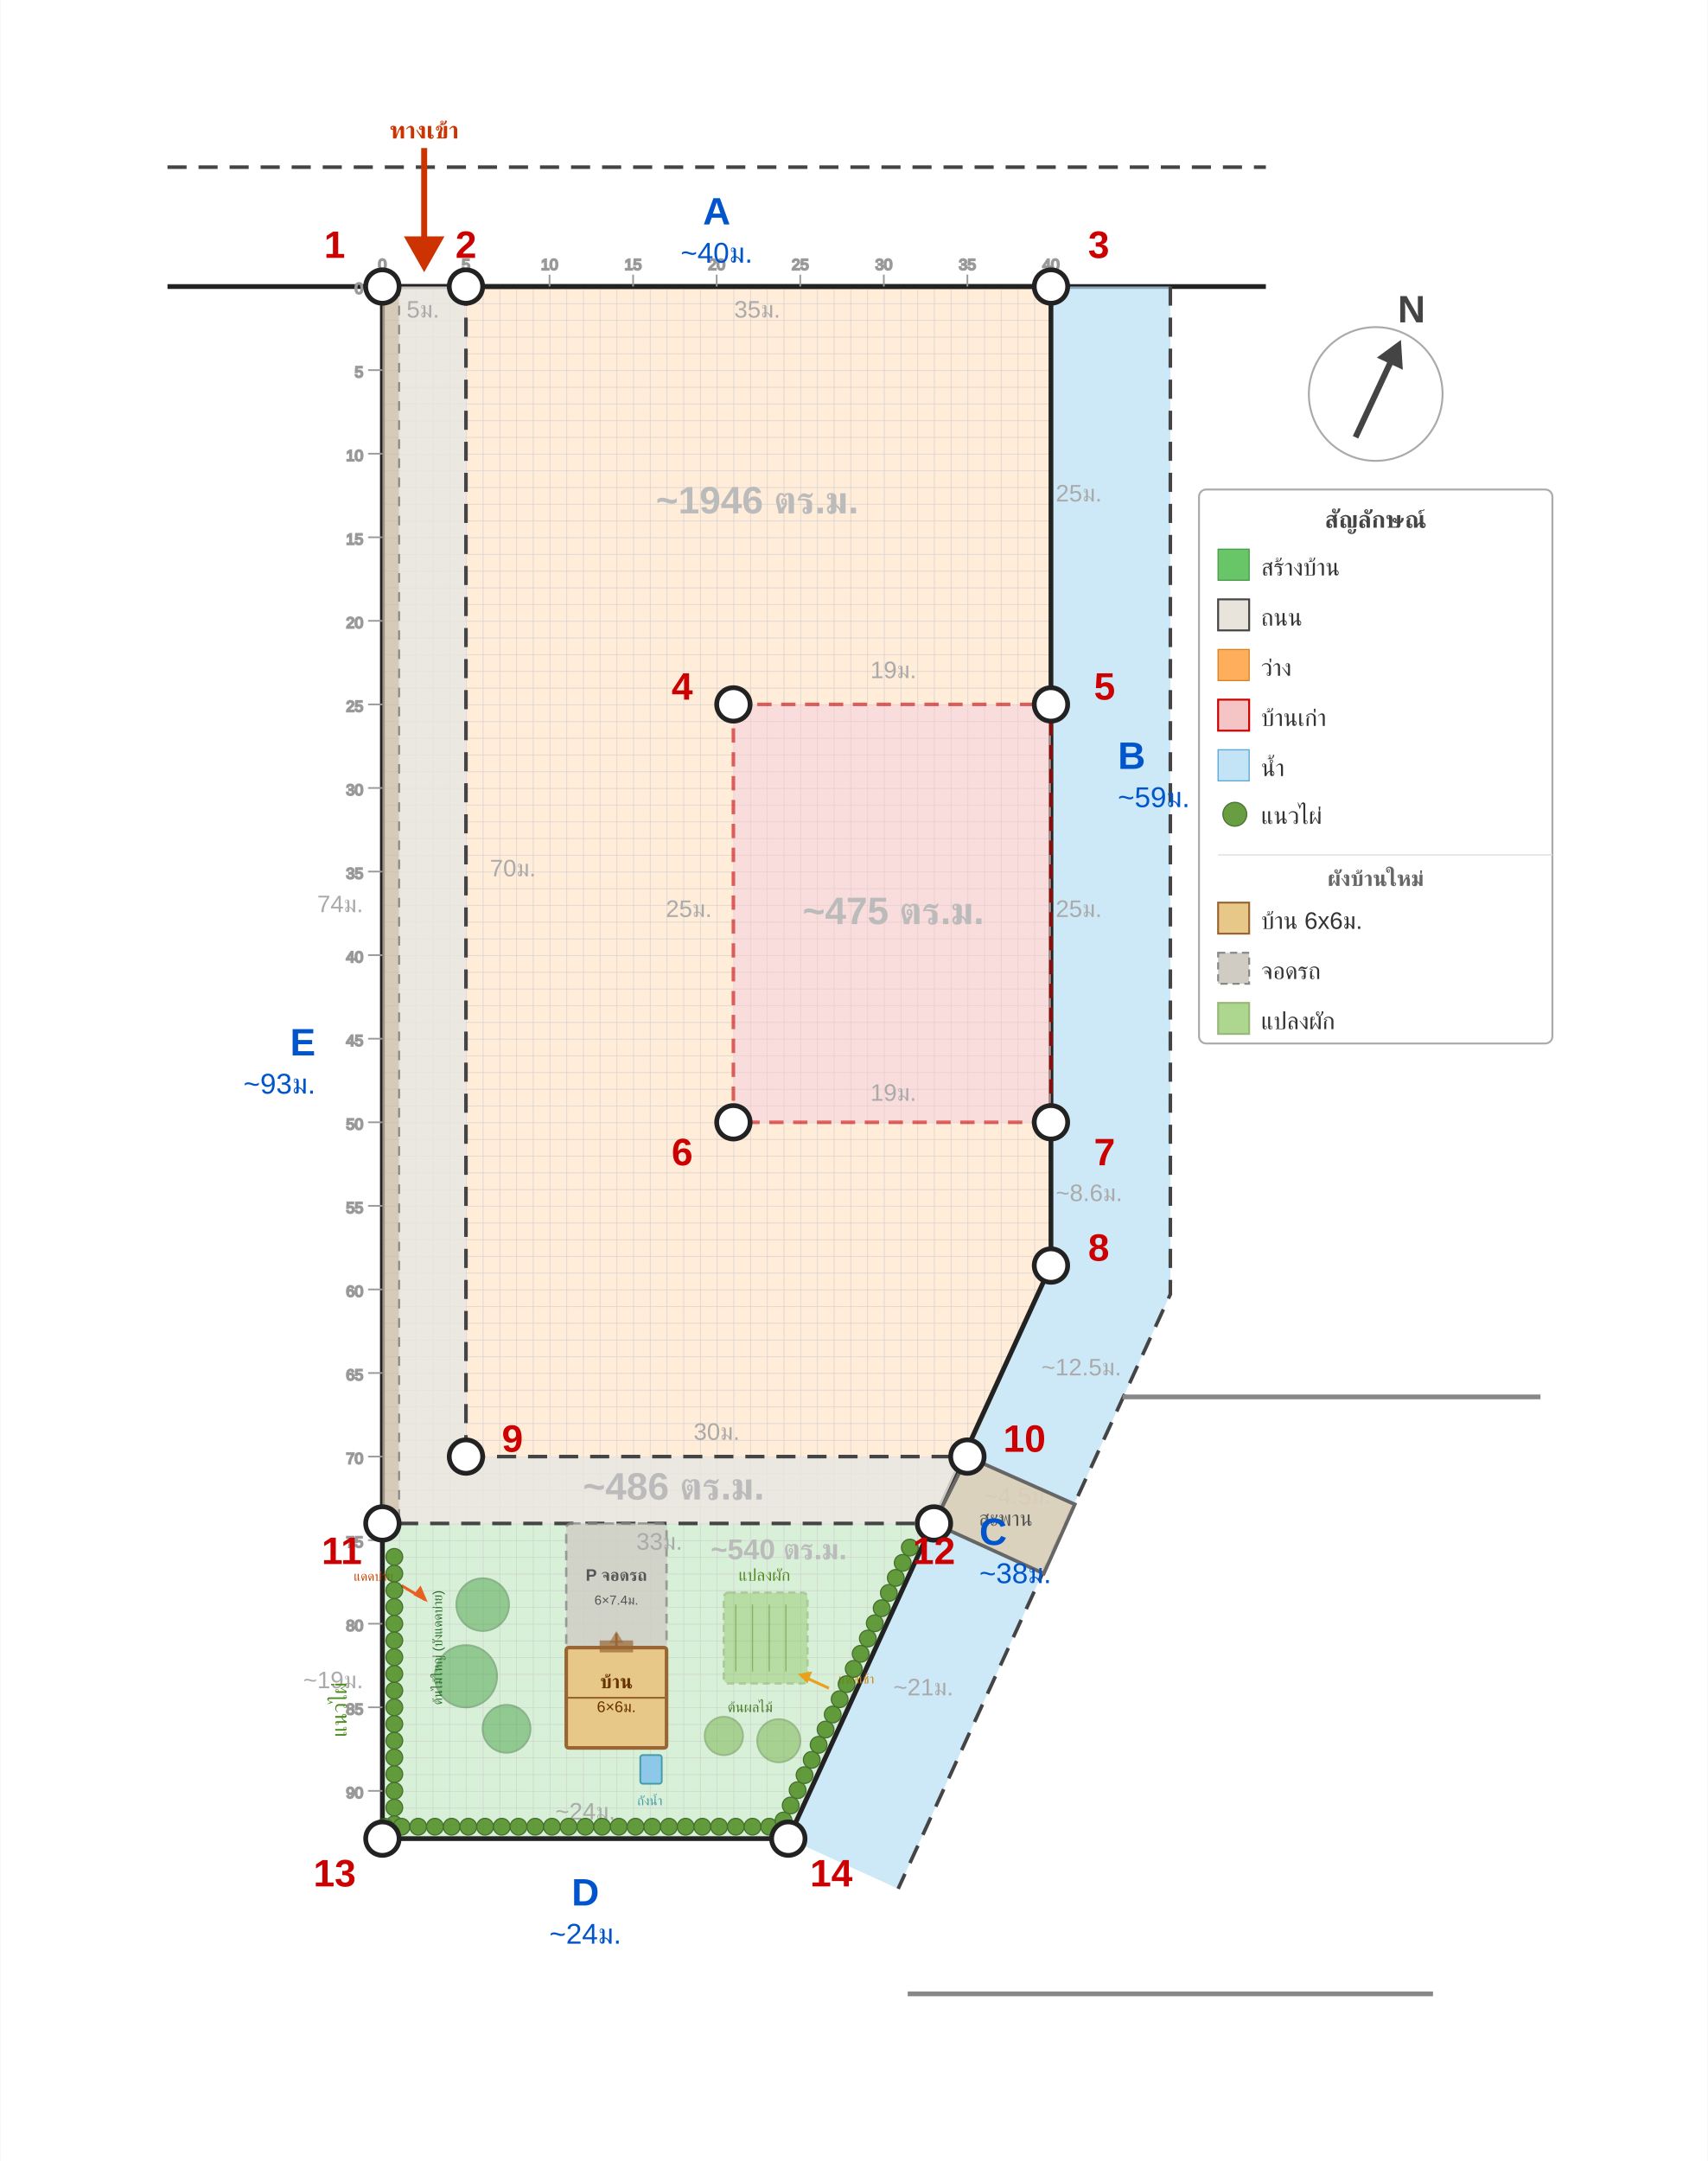
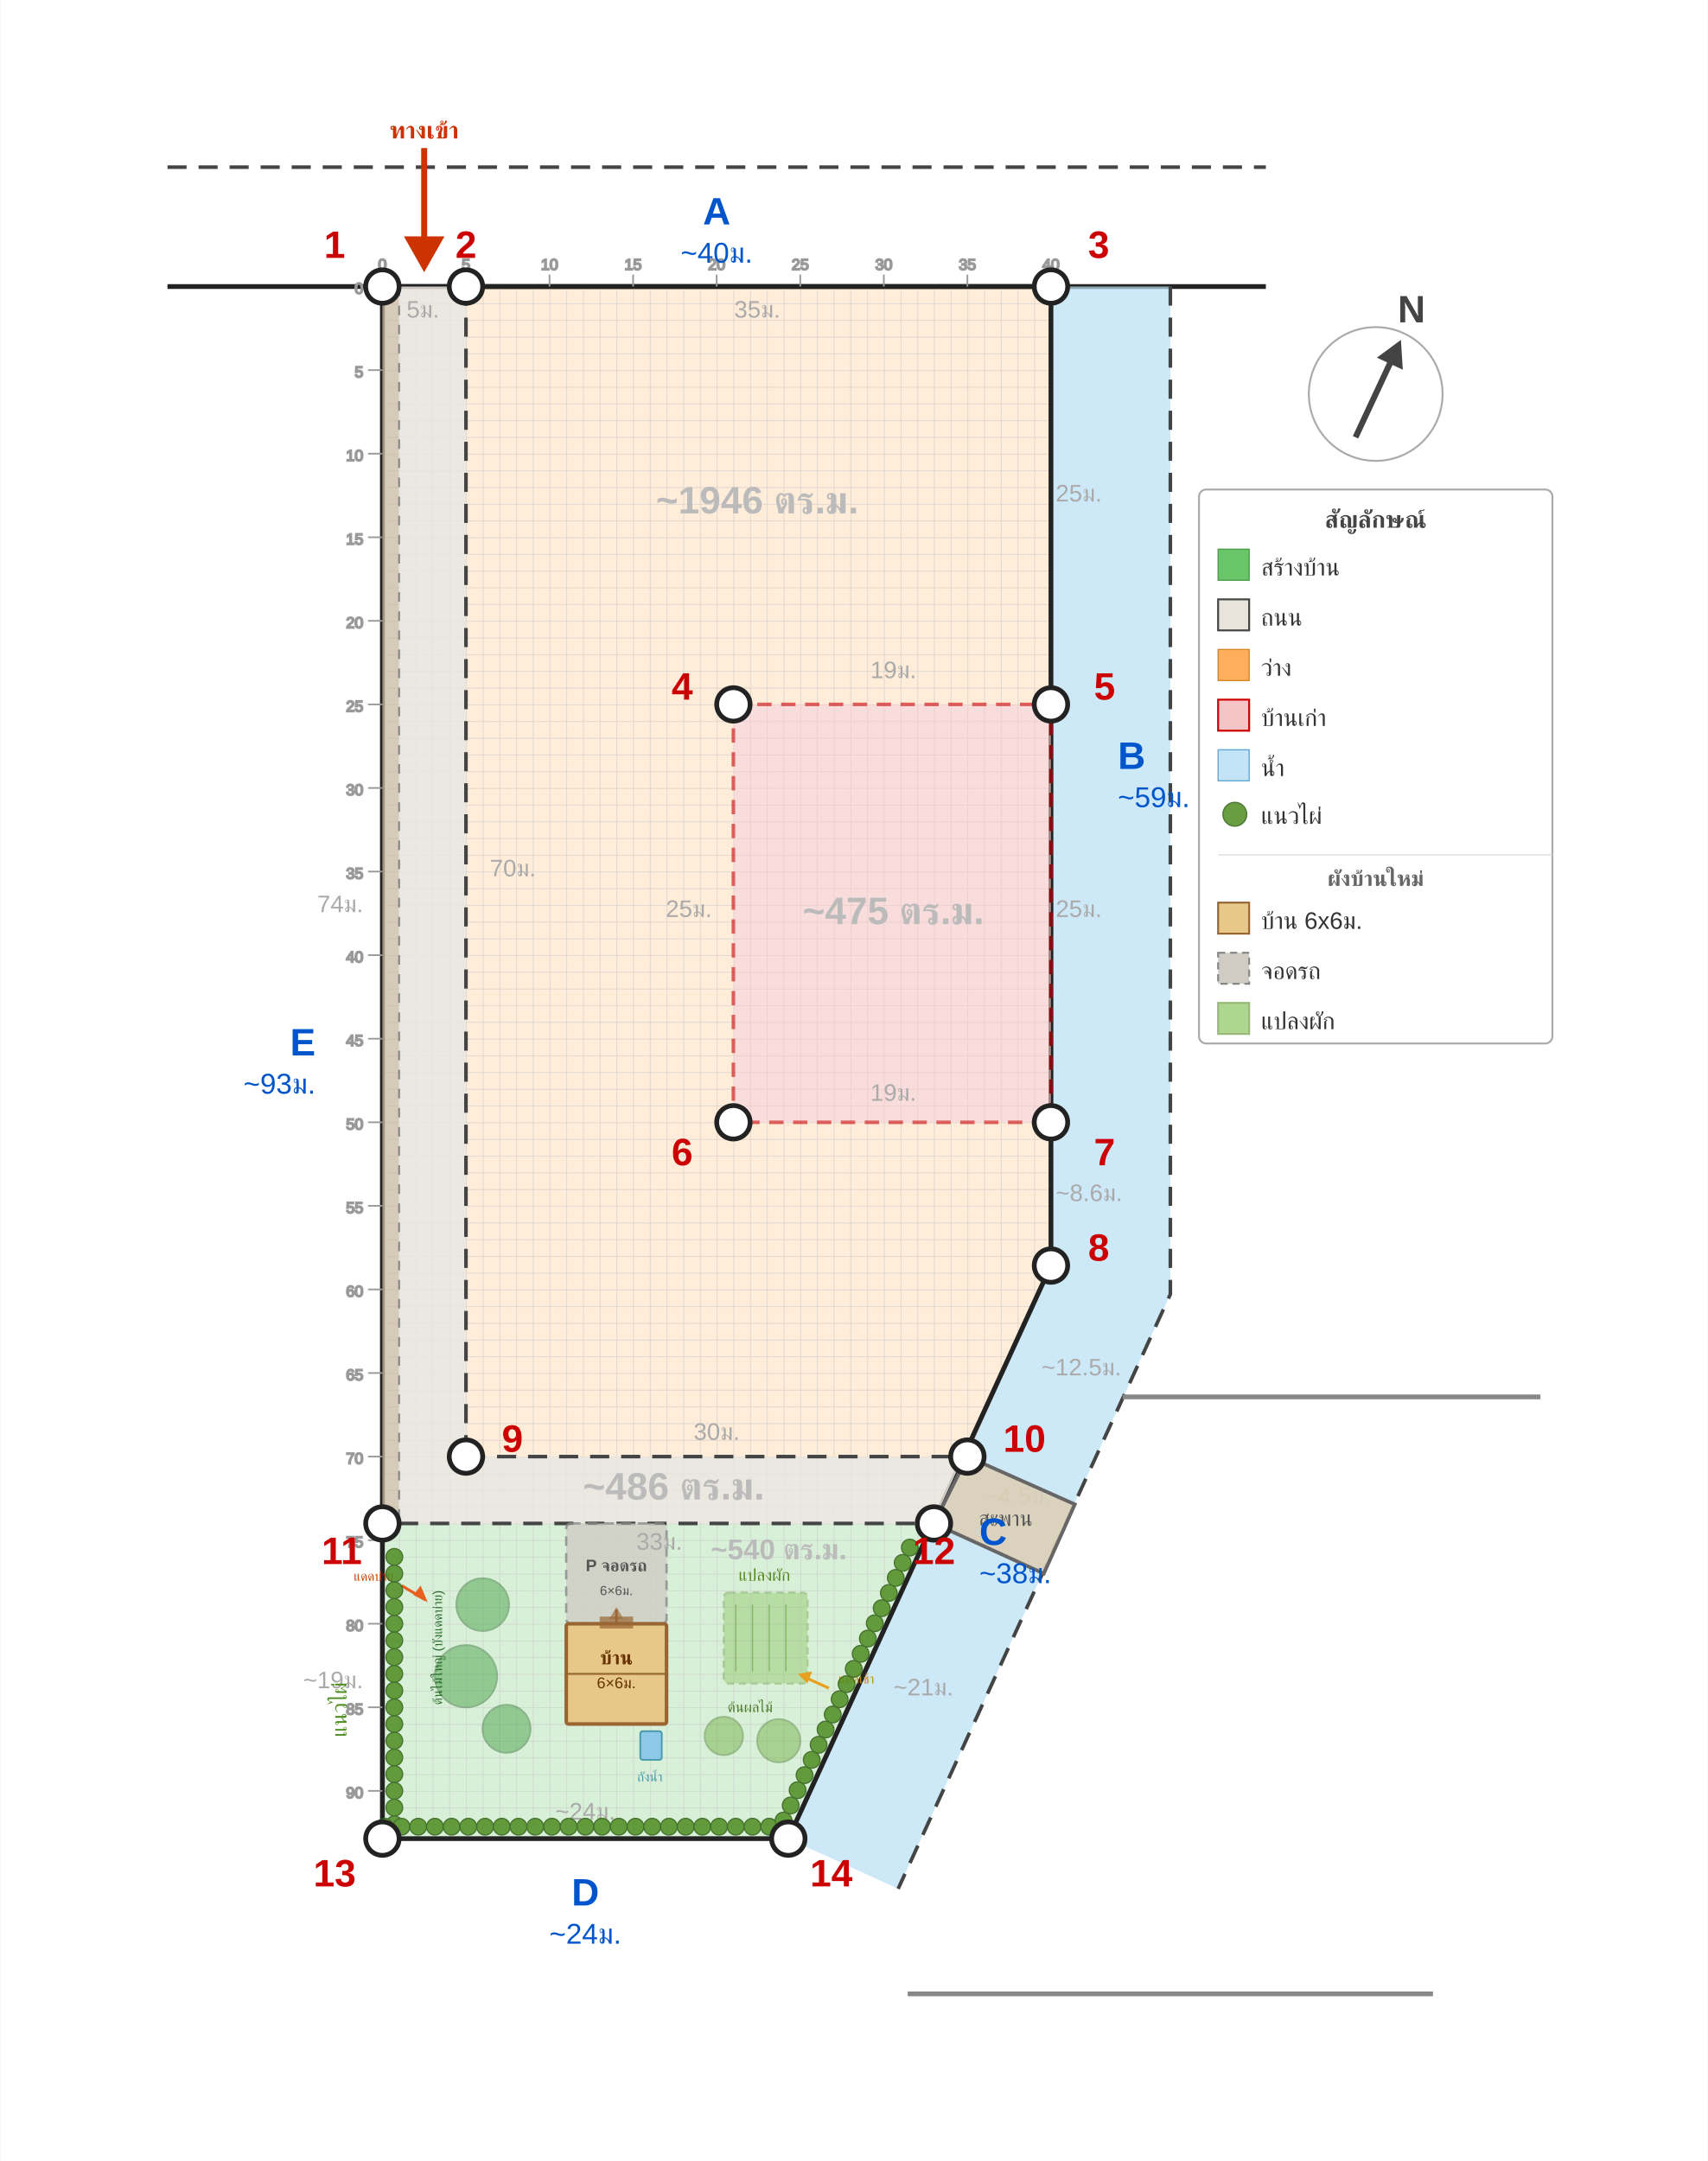
<svg xmlns="http://www.w3.org/2000/svg" viewBox="-10 10 715 905" width="1610" height="2037">
  <rect x="-10" y="10" width="715" height="905" fill="white" />
  <defs>
    <pattern id="grid1m" x="150" y="130" width="7" height="7" patternUnits="userSpaceOnUse">
      <line x1="0" y1="0" x2="7" y2="0" stroke="#ccc" stroke-width="0.4" />
      <line x1="0" y1="0" x2="0" y2="7" stroke="#ccc" stroke-width="0.4" />
    </pattern>
  </defs>
  <line x1="60" y1="80" x2="520" y2="80" stroke="#444" stroke-width="1.5" stroke-dasharray="8,5" />
  <line x1="60" y1="130" x2="520" y2="130" stroke="#222" stroke-width="2" />
  <polygon points="430,130 480,130 480,552 366,801 320,780 430,540" fill="#b8dff5" stroke="none" opacity="0.7" />
  <polyline points="480,130 480,552 366,801" fill="none" stroke="#444" stroke-width="1.5" stroke-dasharray="8,5" />
  <polygon points="150,648 381,648 320,780 150,780" fill="#4dbb4d" opacity="0.22" stroke="none" />
  <polygon points="185,130 430,130 430,305 297,305 297,480 430,480 430,540 395,620 185,620" fill="#ffa040" opacity="0.20" stroke="none" />
  <polygon points="150,130 430,130 430,540 320,780 150,780" fill="url(#grid1m)" stroke="none" />
  <polygon points="       150,130       430,130       430,540       320,780       150,780     " fill="none" stroke="#222" stroke-width="2" stroke-linejoin="round" />
  <g stroke="#999" stroke-width="0.7" fill="#999" font-family="Arial" font-size="6.5" text-anchor="middle">
    <line x1="150" y1="125" x2="150" y2="130" />
    <text x="150" y="123">0</text>
    <line x1="185" y1="125" x2="185" y2="130" />
    <text x="185" y="123">5</text>
    <line x1="220" y1="125" x2="220" y2="130" />
    <text x="220" y="123">10</text>
    <line x1="255" y1="125" x2="255" y2="130" />
    <text x="255" y="123">15</text>
    <line x1="290" y1="125" x2="290" y2="130" />
    <text x="290" y="123">20</text>
    <line x1="325" y1="125" x2="325" y2="130" />
    <text x="325" y="123">25</text>
    <line x1="360" y1="125" x2="360" y2="130" />
    <text x="360" y="123">30</text>
    <line x1="395" y1="125" x2="395" y2="130" />
    <text x="395" y="123">35</text>
    <line x1="430" y1="125" x2="430" y2="130" />
    <text x="430" y="123">40</text>
  </g>
  <g stroke="#999" stroke-width="0.7" fill="#999" font-family="Arial" font-size="6.5" text-anchor="end">
    <line x1="144" y1="130" x2="150" y2="130" />
    <text x="142" y="133">0</text>
    <line x1="144" y1="165" x2="150" y2="165" />
    <text x="142" y="168">5</text>
    <line x1="144" y1="200" x2="150" y2="200" />
    <text x="142" y="203">10</text>
    <line x1="144" y1="235" x2="150" y2="235" />
    <text x="142" y="238">15</text>
    <line x1="144" y1="270" x2="150" y2="270" />
    <text x="142" y="273">20</text>
    <line x1="144" y1="305" x2="150" y2="305" />
    <text x="142" y="308">25</text>
    <line x1="144" y1="340" x2="150" y2="340" />
    <text x="142" y="343">30</text>
    <line x1="144" y1="375" x2="150" y2="375" />
    <text x="142" y="378">35</text>
    <line x1="144" y1="410" x2="150" y2="410" />
    <text x="142" y="413">40</text>
    <line x1="144" y1="445" x2="150" y2="445" />
    <text x="142" y="448">45</text>
    <line x1="144" y1="480" x2="150" y2="480" />
    <text x="142" y="483">50</text>
    <line x1="144" y1="515" x2="150" y2="515" />
    <text x="142" y="518">55</text>
    <line x1="144" y1="550" x2="150" y2="550" />
    <text x="142" y="553">60</text>
    <line x1="144" y1="585" x2="150" y2="585" />
    <text x="142" y="588">65</text>
    <line x1="144" y1="620" x2="150" y2="620" />
    <text x="142" y="623">70</text>
    <line x1="144" y1="655" x2="150" y2="655" />
    <text x="142" y="658">75</text>
    <line x1="144" y1="690" x2="150" y2="690" />
    <text x="142" y="693">80</text>
    <line x1="144" y1="725" x2="150" y2="725" />
    <text x="142" y="728">85</text>
    <line x1="144" y1="760" x2="150" y2="760" />
    <text x="142" y="763">90</text>
  </g>
  <rect x="150" y="130" width="7" height="518" fill="#c8b8a0" opacity="0.75" />
  <rect x="157" y="130" width="28" height="490" fill="#e8e4dc" opacity="0.85" />
  <polygon points="157,620 393.3,620 380.5,648 157,648" fill="#e8e4dc" opacity="0.85" />
  <line x1="185" y1="130" x2="185" y2="620" stroke="#444" stroke-width="1.5" stroke-dasharray="8,5" />
  <line x1="157" y1="130" x2="157" y2="648" stroke="#888" stroke-width="0.8" stroke-dasharray="4,4" />
  <line x1="185" y1="620" x2="393.3" y2="620" stroke="#444" stroke-width="1.5" stroke-dasharray="8,5" />
  <line x1="157" y1="648" x2="380.5" y2="648" stroke="#444" stroke-width="1.5" stroke-dasharray="8,5" />
  <rect x="297" y="305" width="133" height="175" fill="#f5c5c5" opacity="0.6" stroke="#c00" stroke-width="1.5" stroke-dasharray="6,4" />
-   <rect x="227" y="648" width="42" height="52" fill="#d0ccc4" opacity="0.8" stroke="#888" stroke-width="1" stroke-dasharray="4,3" rx="2" />
-   <text x="248" y="672" font-family="Arial" font-size="7" font-weight="bold" fill="#555" text-anchor="middle">P จอดรถ</text>
-   <text x="248" y="682" font-family="Arial" font-size="5.5" fill="#555" text-anchor="middle">6×7.4ม.</text>
-   <rect x="227" y="700" width="42" height="42" fill="#e8c888" stroke="#996633" stroke-width="1.5" rx="1" />
-   <line x1="227" y1="721" x2="269" y2="721" stroke="#996633" stroke-width="0.8" />
-   <rect x="241" y="697" width="14" height="5" fill="#996633" opacity="0.7" stroke="none" />
-   <line x1="248" y1="700" x2="248" y2="694" stroke="#996633" stroke-width="1" marker-end="none" />
-   <polygon points="248,693 245,698 251,698" fill="#996633" opacity="0.6" />
-   <text x="248" y="717" font-family="Arial" font-size="8" font-weight="bold" fill="#663300" text-anchor="middle">บ้าน</text>
-   <text x="248" y="727" font-family="Arial" font-size="6.5" fill="#663300" text-anchor="middle">6×6ม.</text>
-   <rect x="258" y="745" width="9" height="12" fill="#8ec8e8" stroke="#4499aa" stroke-width="0.7" rx="1" />
-   <text x="262" y="766" font-family="Arial" font-size="5.5" fill="#4499aa" text-anchor="middle">ถังน้ำ</text>
+   <rect x="227" y="648" width="42" height="42" fill="#d0ccc4" opacity="0.8" stroke="#888" stroke-width="1" stroke-dasharray="4,3" rx="2" />
+   <text x="248" y="668" font-family="Arial" font-size="7" font-weight="bold" fill="#555" text-anchor="middle">P จอดรถ</text>
+   <text x="248" y="678" font-family="Arial" font-size="5.5" fill="#555" text-anchor="middle">6×6ม.</text>
+   <rect x="227" y="690" width="42" height="42" fill="#e8c888" stroke="#996633" stroke-width="1.5" rx="1" />
+   <line x1="227" y1="711" x2="269" y2="711" stroke="#996633" stroke-width="0.8" />
+   <rect x="241" y="687" width="14" height="5" fill="#996633" opacity="0.7" stroke="none" />
+   <line x1="248" y1="690" x2="248" y2="684" stroke="#996633" stroke-width="1" marker-end="none" />
+   <polygon points="248,683 245,688 251,688" fill="#996633" opacity="0.6" />
+   <text x="248" y="707" font-family="Arial" font-size="8" font-weight="bold" fill="#663300" text-anchor="middle">บ้าน</text>
+   <text x="248" y="717" font-family="Arial" font-size="6.5" fill="#663300" text-anchor="middle">6×6ม.</text>
+   <rect x="258" y="735" width="9" height="12" fill="#8ec8e8" stroke="#4499aa" stroke-width="0.7" rx="1" />
+   <text x="262" y="756" font-family="Arial" font-size="5.5" fill="#4499aa" text-anchor="middle">ถังน้ำ</text>
  <rect x="293" y="677" width="35" height="38" fill="#77bb44" opacity="0.35" stroke="#558822" stroke-width="1" stroke-dasharray="3,2" rx="2" />
  <line x1="298" y1="682" x2="298" y2="710" stroke="#558822" stroke-width="0.5" opacity="0.5" />
  <line x1="305" y1="682" x2="305" y2="710" stroke="#558822" stroke-width="0.5" opacity="0.5" />
  <line x1="312" y1="682" x2="312" y2="710" stroke="#558822" stroke-width="0.5" opacity="0.5" />
  <line x1="319" y1="682" x2="319" y2="710" stroke="#558822" stroke-width="0.5" opacity="0.5" />
  <text x="310" y="672" font-family="Arial" font-size="7" fill="#558822" text-anchor="middle">แปลงผัก</text>
  <circle cx="192" cy="682" r="11" fill="#3a9a3a" opacity="0.45" stroke="#2a6a2a" stroke-width="0.8" />
  <circle cx="185" cy="712" r="13" fill="#3a9a3a" opacity="0.45" stroke="#2a6a2a" stroke-width="0.8" />
  <circle cx="202" cy="734" r="10" fill="#3a9a3a" opacity="0.45" stroke="#2a6a2a" stroke-width="0.8" />
  <text x="175" y="700" font-family="Arial" font-size="5.5" fill="#2a6a2a" text-anchor="middle" transform="rotate(-90,175,700)">ต้นไม้ใหญ่ (บังแดดบ่าย)</text>
  <circle cx="293" cy="737" r="8" fill="#6aaa3a" opacity="0.45" stroke="#4a7a2a" stroke-width="0.8" />
  <circle cx="316" cy="739" r="9" fill="#6aaa3a" opacity="0.45" stroke="#4a7a2a" stroke-width="0.8" />
  <text x="304" y="727" font-family="Arial" font-size="6" fill="#4a7a2a" text-anchor="middle">ต้นผลไม้</text>
  <g transform="translate(321,710)">
    <line x1="16" y1="7" x2="5" y2="2" stroke="#e8a020" stroke-width="1.2" />
    <polygon points="3,1 9,0 7,5" fill="#e8a020" />
    <text x="20" y="5" font-family="Arial" font-size="5.5" fill="#cc8800">แดดเช้า</text>
  </g>
  <g transform="translate(168,680)">
    <line x1="-10" y1="-6" x2="0" y2="0" stroke="#e86020" stroke-width="1.2" />
    <polygon points="1,1 -5,-2 -2,-6" fill="#e86020" />
    <text x="-30" y="-8" font-family="Arial" font-size="5.5" fill="#cc4400">แดดบ่าย</text>
  </g>
  <text x="272" y="638" font-family="Arial" font-size="16" font-weight="bold" fill="#bbb" text-anchor="middle">~486 ตร.ม.</text>
  <text x="364" y="397" font-family="Arial" font-size="16" font-weight="bold" fill="#bbb" text-anchor="middle">~475 ตร.ม.</text>
  <text x="307" y="225" font-family="Arial" font-size="16" font-weight="bold" fill="#bbb" text-anchor="middle">~1946 ตร.ม.</text>
  <text x="316" y="663" font-family="Arial" font-size="12" font-weight="bold" fill="#bbb" text-anchor="middle">~540 ตร.ม.</text>
  <g font-family="Arial" font-size="10" fill="#aaa">
    <text x="167" y="143" text-anchor="middle">5ม.</text>
    <text x="307" y="143" text-anchor="middle">35ม.</text>
    <text x="142" y="392" text-anchor="end">74ม.</text>
    <text x="142" y="717" text-anchor="end">~19ม.</text>
    <text x="235" y="772" text-anchor="middle">~24ม.</text>
    <text x="426" y="586" text-anchor="start">~12.5ม.</text>
    <text x="402" y="640" text-anchor="start">~4.5ม.</text>
    <text x="364" y="720" text-anchor="start">~21ม.</text>
    <text x="432" y="220" text-anchor="start">25ม.</text>
    <text x="432" y="394" text-anchor="start">25ม.</text>
    <text x="432" y="513" text-anchor="start">~8.6ม.</text>
    <text x="195" y="377" text-anchor="start">70ม.</text>
    <text x="290" y="613" text-anchor="middle">30ม.</text>
    <text x="266" y="659" text-anchor="middle">33ม.</text>
    <text x="364" y="294" text-anchor="middle">19ม.</text>
    <text x="288" y="394" text-anchor="end">25ม.</text>
    <text x="364" y="471" text-anchor="middle">19ม.</text>
  </g>
  <g id="bamboo-line" fill="#4e8c20" stroke="#2a5a10" stroke-width="0.5" opacity="0.85">
    <circle cx="155" cy="662" r="3.5" />
    <circle cx="155" cy="669" r="3.5" />
    <circle cx="155" cy="676" r="3.5" />
    <circle cx="155" cy="683" r="3.5" />
    <circle cx="155" cy="690" r="3.5" />
    <circle cx="155" cy="697" r="3.5" />
    <circle cx="155" cy="704" r="3.5" />
    <circle cx="155" cy="711" r="3.5" />
    <circle cx="155" cy="718" r="3.5" />
    <circle cx="155" cy="725" r="3.5" />
    <circle cx="155" cy="732" r="3.5" />
    <circle cx="155" cy="739" r="3.5" />
    <circle cx="155" cy="746" r="3.5" />
    <circle cx="155" cy="753" r="3.5" />
    <circle cx="155" cy="760" r="3.5" />
    <circle cx="155" cy="767" r="3.5" />
    <circle cx="155" cy="774" r="3.5" />
    <circle cx="151" cy="775" r="3.5" />
    <circle cx="158" cy="775" r="3.5" />
    <circle cx="165" cy="775" r="3.5" />
    <circle cx="172" cy="775" r="3.5" />
    <circle cx="179" cy="775" r="3.5" />
    <circle cx="186" cy="775" r="3.5" />
    <circle cx="193" cy="775" r="3.5" />
    <circle cx="200" cy="775" r="3.5" />
    <circle cx="207" cy="775" r="3.5" />
    <circle cx="214" cy="775" r="3.5" />
    <circle cx="221" cy="775" r="3.5" />
    <circle cx="228" cy="775" r="3.5" />
    <circle cx="235" cy="775" r="3.5" />
    <circle cx="242" cy="775" r="3.5" />
    <circle cx="249" cy="775" r="3.5" />
    <circle cx="256" cy="775" r="3.5" />
    <circle cx="263" cy="775" r="3.5" />
    <circle cx="270" cy="775" r="3.5" />
    <circle cx="277" cy="775" r="3.5" />
    <circle cx="284" cy="775" r="3.5" />
    <circle cx="291" cy="775" r="3.5" />
    <circle cx="298" cy="775" r="3.5" />
    <circle cx="305" cy="775" r="3.5" />
    <circle cx="312" cy="775" r="3.5" />
    <circle cx="319" cy="775" r="3.5" />
    <circle cx="318.0" cy="772.4" r="3.5" />
    <circle cx="321.0" cy="766.1" r="3.5" />
    <circle cx="323.9" cy="759.7" r="3.5" />
    <circle cx="326.8" cy="753.4" r="3.5" />
    <circle cx="329.8" cy="747.0" r="3.5" />
    <circle cx="332.7" cy="740.7" r="3.5" />
    <circle cx="335.6" cy="734.3" r="3.5" />
    <circle cx="338.6" cy="728.0" r="3.5" />
    <circle cx="341.5" cy="721.6" r="3.5" />
    <circle cx="344.4" cy="715.3" r="3.5" />
    <circle cx="347.4" cy="708.9" r="3.5" />
    <circle cx="350.3" cy="702.6" r="3.5" />
    <circle cx="353.3" cy="696.2" r="3.5" />
    <circle cx="356.2" cy="689.8" r="3.5" />
    <circle cx="359.1" cy="683.5" r="3.5" />
    <circle cx="362.1" cy="677.1" r="3.5" />
    <circle cx="365.0" cy="670.8" r="3.5" />
    <circle cx="367.9" cy="664.5" r="3.5" />
    <circle cx="370.9" cy="658.1" r="3.5" />
  </g>
  <text x="135" y="726" font-family="Arial" font-size="9" fill="#4e8c20" text-anchor="middle" transform="rotate(-90,135,726)">แนวไผ่</text>
  <polygon points="395,620 440,640 427,669 381,648" fill="#ddd0b8" fill-opacity="0.9" stroke="#666" stroke-width="1.5" />
  <text x="411" y="649" font-family="Arial" font-size="9" fill="#555" text-anchor="middle">สะพาน</text>
  <line x1="460" y1="595" x2="635" y2="595" stroke="#888" stroke-width="2" />
  <line x1="370" y1="845" x2="590" y2="845" stroke="#888" stroke-width="2" />
  <circle cx="150" cy="130" r="7" fill="white" stroke="#222" stroke-width="2" />
  <circle cx="430" cy="130" r="7" fill="white" stroke="#222" stroke-width="2" />
  <circle cx="430" cy="540" r="7" fill="white" stroke="#222" stroke-width="2" />
  <circle cx="320" cy="780" r="7" fill="white" stroke="#222" stroke-width="2" />
  <circle cx="150" cy="780" r="7" fill="white" stroke="#222" stroke-width="2" />
  <circle cx="185" cy="130" r="7" fill="white" stroke="#222" stroke-width="2" />
  <circle cx="185" cy="620" r="7" fill="white" stroke="#222" stroke-width="2" />
  <circle cx="395" cy="620" r="7" fill="white" stroke="#222" stroke-width="2" />
  <circle cx="150" cy="648" r="7" fill="white" stroke="#222" stroke-width="2" />
  <circle cx="381" cy="648" r="7" fill="white" stroke="#222" stroke-width="2" />
  <circle cx="297" cy="305" r="7" fill="white" stroke="#222" stroke-width="2" />
  <circle cx="430" cy="305" r="7" fill="white" stroke="#222" stroke-width="2" />
  <circle cx="297" cy="480" r="7" fill="white" stroke="#222" stroke-width="2" />
  <circle cx="430" cy="480" r="7" fill="white" stroke="#222" stroke-width="2" />
  <text x="130" y="118" font-family="Arial" font-size="16" font-weight="bold" fill="#c00" text-anchor="middle">1</text>
  <text x="185" y="118" font-family="Arial" font-size="16" font-weight="bold" fill="#c00" text-anchor="middle">2</text>
  <text x="450" y="118" font-family="Arial" font-size="16" font-weight="bold" fill="#c00" text-anchor="middle">3</text>
  <text x="280" y="303" font-family="Arial" font-size="16" font-weight="bold" fill="#c00" text-anchor="end">4</text>
  <text x="448" y="303" font-family="Arial" font-size="16" font-weight="bold" fill="#c00" text-anchor="start">5</text>
  <text x="280" y="498" font-family="Arial" font-size="16" font-weight="bold" fill="#c00" text-anchor="end">6</text>
  <text x="448" y="498" font-family="Arial" font-size="16" font-weight="bold" fill="#c00" text-anchor="start">7</text>
  <text x="450" y="538" font-family="Arial" font-size="16" font-weight="bold" fill="#c00" text-anchor="middle">8</text>
  <text x="200" y="618" font-family="Arial" font-size="16" font-weight="bold" fill="#c00" text-anchor="start">9</text>
  <text x="410" y="618" font-family="Arial" font-size="16" font-weight="bold" fill="#c00" text-anchor="start">10</text>
  <text x="133" y="665" font-family="Arial" font-size="16" font-weight="bold" fill="#c00" text-anchor="middle">11</text>
  <text x="381" y="665" font-family="Arial" font-size="16" font-weight="bold" fill="#c00" text-anchor="middle">12</text>
  <text x="130" y="800" font-family="Arial" font-size="16" font-weight="bold" fill="#c00" text-anchor="middle">13</text>
  <text x="338" y="800" font-family="Arial" font-size="16" font-weight="bold" fill="#c00" text-anchor="middle">14</text>
  <text x="290" y="104" font-family="Arial" font-size="16" font-weight="bold" fill="#0055cc" text-anchor="middle">A</text>
  <text x="290" y="120" font-family="Arial" font-size="12" fill="#0055cc" text-anchor="middle">~40ม.</text>
  <text x="458" y="332" font-family="Arial" font-size="16" font-weight="bold" fill="#0055cc" text-anchor="start">B</text>
  <text x="458" y="348" font-family="Arial" font-size="12" fill="#0055cc" text-anchor="start">~59ม.</text>
  <text x="400" y="657" font-family="Arial" font-size="16" font-weight="bold" fill="#0055cc" text-anchor="start">C</text>
  <text x="400" y="673" font-family="Arial" font-size="12" fill="#0055cc" text-anchor="start">~38ม.</text>
  <text x="235" y="808" font-family="Arial" font-size="16" font-weight="bold" fill="#0055cc" text-anchor="middle">D</text>
  <text x="235" y="824" font-family="Arial" font-size="12" fill="#0055cc" text-anchor="middle">~24ม.</text>
  <text x="122" y="452" font-family="Arial" font-size="16" font-weight="bold" fill="#0055cc" text-anchor="end">E</text>
  <text x="122" y="468" font-family="Arial" font-size="12" fill="#0055cc" text-anchor="end">~93ม.</text>
  <text x="167.5" y="68" font-family="Arial" font-size="10" font-weight="bold" fill="#cc3300" text-anchor="middle">ทางเข้า</text>
  <line x1="167.5" y1="72" x2="167.5" y2="110" stroke="#cc3300" stroke-width="2.5" />
  <polygon points="167.5,124 159,109 176,109" fill="#cc3300" />
  <g transform="translate(566,175)">
    <g transform="rotate(25)">
      <line x1="0" y1="20" x2="0" y2="-20" stroke="#444" stroke-width="2.5" />
      <polygon points="0,-25 -6,-14 6,-14" fill="#444" />
    </g>
    <text x="15" y="-30" font-family="Arial" font-size="16" font-weight="bold" fill="#444" text-anchor="middle">N</text>
    <circle cx="0" cy="0" r="28" fill="none" stroke="#aaa" stroke-width="0.8" />
  </g>
  <rect x="492" y="215" width="148" height="232" fill="white" stroke="#aaa" stroke-width="0.8" rx="3" />
  <text x="566" y="231" font-family="Arial" font-size="10" font-weight="bold" fill="#444" text-anchor="middle">สัญลักษณ์</text>
  <rect x="500" y="240" width="13" height="13" fill="#4dbb4d" opacity="0.85" stroke="#2a8a2a" stroke-width="0.5" />
  <text x="518" y="251" font-family="Arial" font-size="10" fill="#333">สร้างบ้าน</text>
  <rect x="500" y="261" width="13" height="13" fill="#e8e4dc" stroke="#444" stroke-width="0.8" />
  <text x="518" y="272" font-family="Arial" font-size="10" fill="#333">ถนน</text>
  <rect x="500" y="282" width="13" height="13" fill="#ffa040" opacity="0.85" stroke="#cc7000" stroke-width="0.5" />
  <text x="518" y="293" font-family="Arial" font-size="10" fill="#333">ว่าง</text>
  <rect x="500" y="303" width="13" height="13" fill="#f5c5c5" stroke="#c00" stroke-width="0.8" />
  <text x="518" y="314" font-family="Arial" font-size="10" fill="#333">บ้านเก่า</text>
  <rect x="500" y="324" width="13" height="13" fill="#b8dff5" opacity="0.85" stroke="#4499cc" stroke-width="0.5" />
  <text x="518" y="335" font-family="Arial" font-size="10" fill="#333">น้ำ</text>
  <circle cx="507" cy="351" r="5" fill="#4e8c20" stroke="#2a5a10" stroke-width="0.5" opacity="0.85" />
  <text x="518" y="355" font-family="Arial" font-size="10" fill="#333">แนวไผ่</text>
  <line x1="500" y1="368" x2="640" y2="368" stroke="#ddd" stroke-width="0.5" />
  <text x="566" y="381" font-family="Arial" font-size="9" font-weight="bold" fill="#666" text-anchor="middle">ผังบ้านใหม่</text>
  <rect x="500" y="388" width="13" height="13" fill="#e8c888" stroke="#996633" stroke-width="0.8" />
  <text x="518" y="399" font-family="Arial" font-size="10" fill="#333">บ้าน 6x6ม.</text>
  <rect x="500" y="409" width="13" height="13" fill="#d0ccc4" stroke="#888" stroke-width="0.8" stroke-dasharray="3,2" />
  <text x="518" y="420" font-family="Arial" font-size="10" fill="#333">จอดรถ</text>
  <rect x="500" y="430" width="13" height="13" fill="#77bb44" opacity="0.6" stroke="#558822" stroke-width="0.8" />
  <text x="518" y="441" font-family="Arial" font-size="10" fill="#333">แปลงผัก</text>
</svg>
